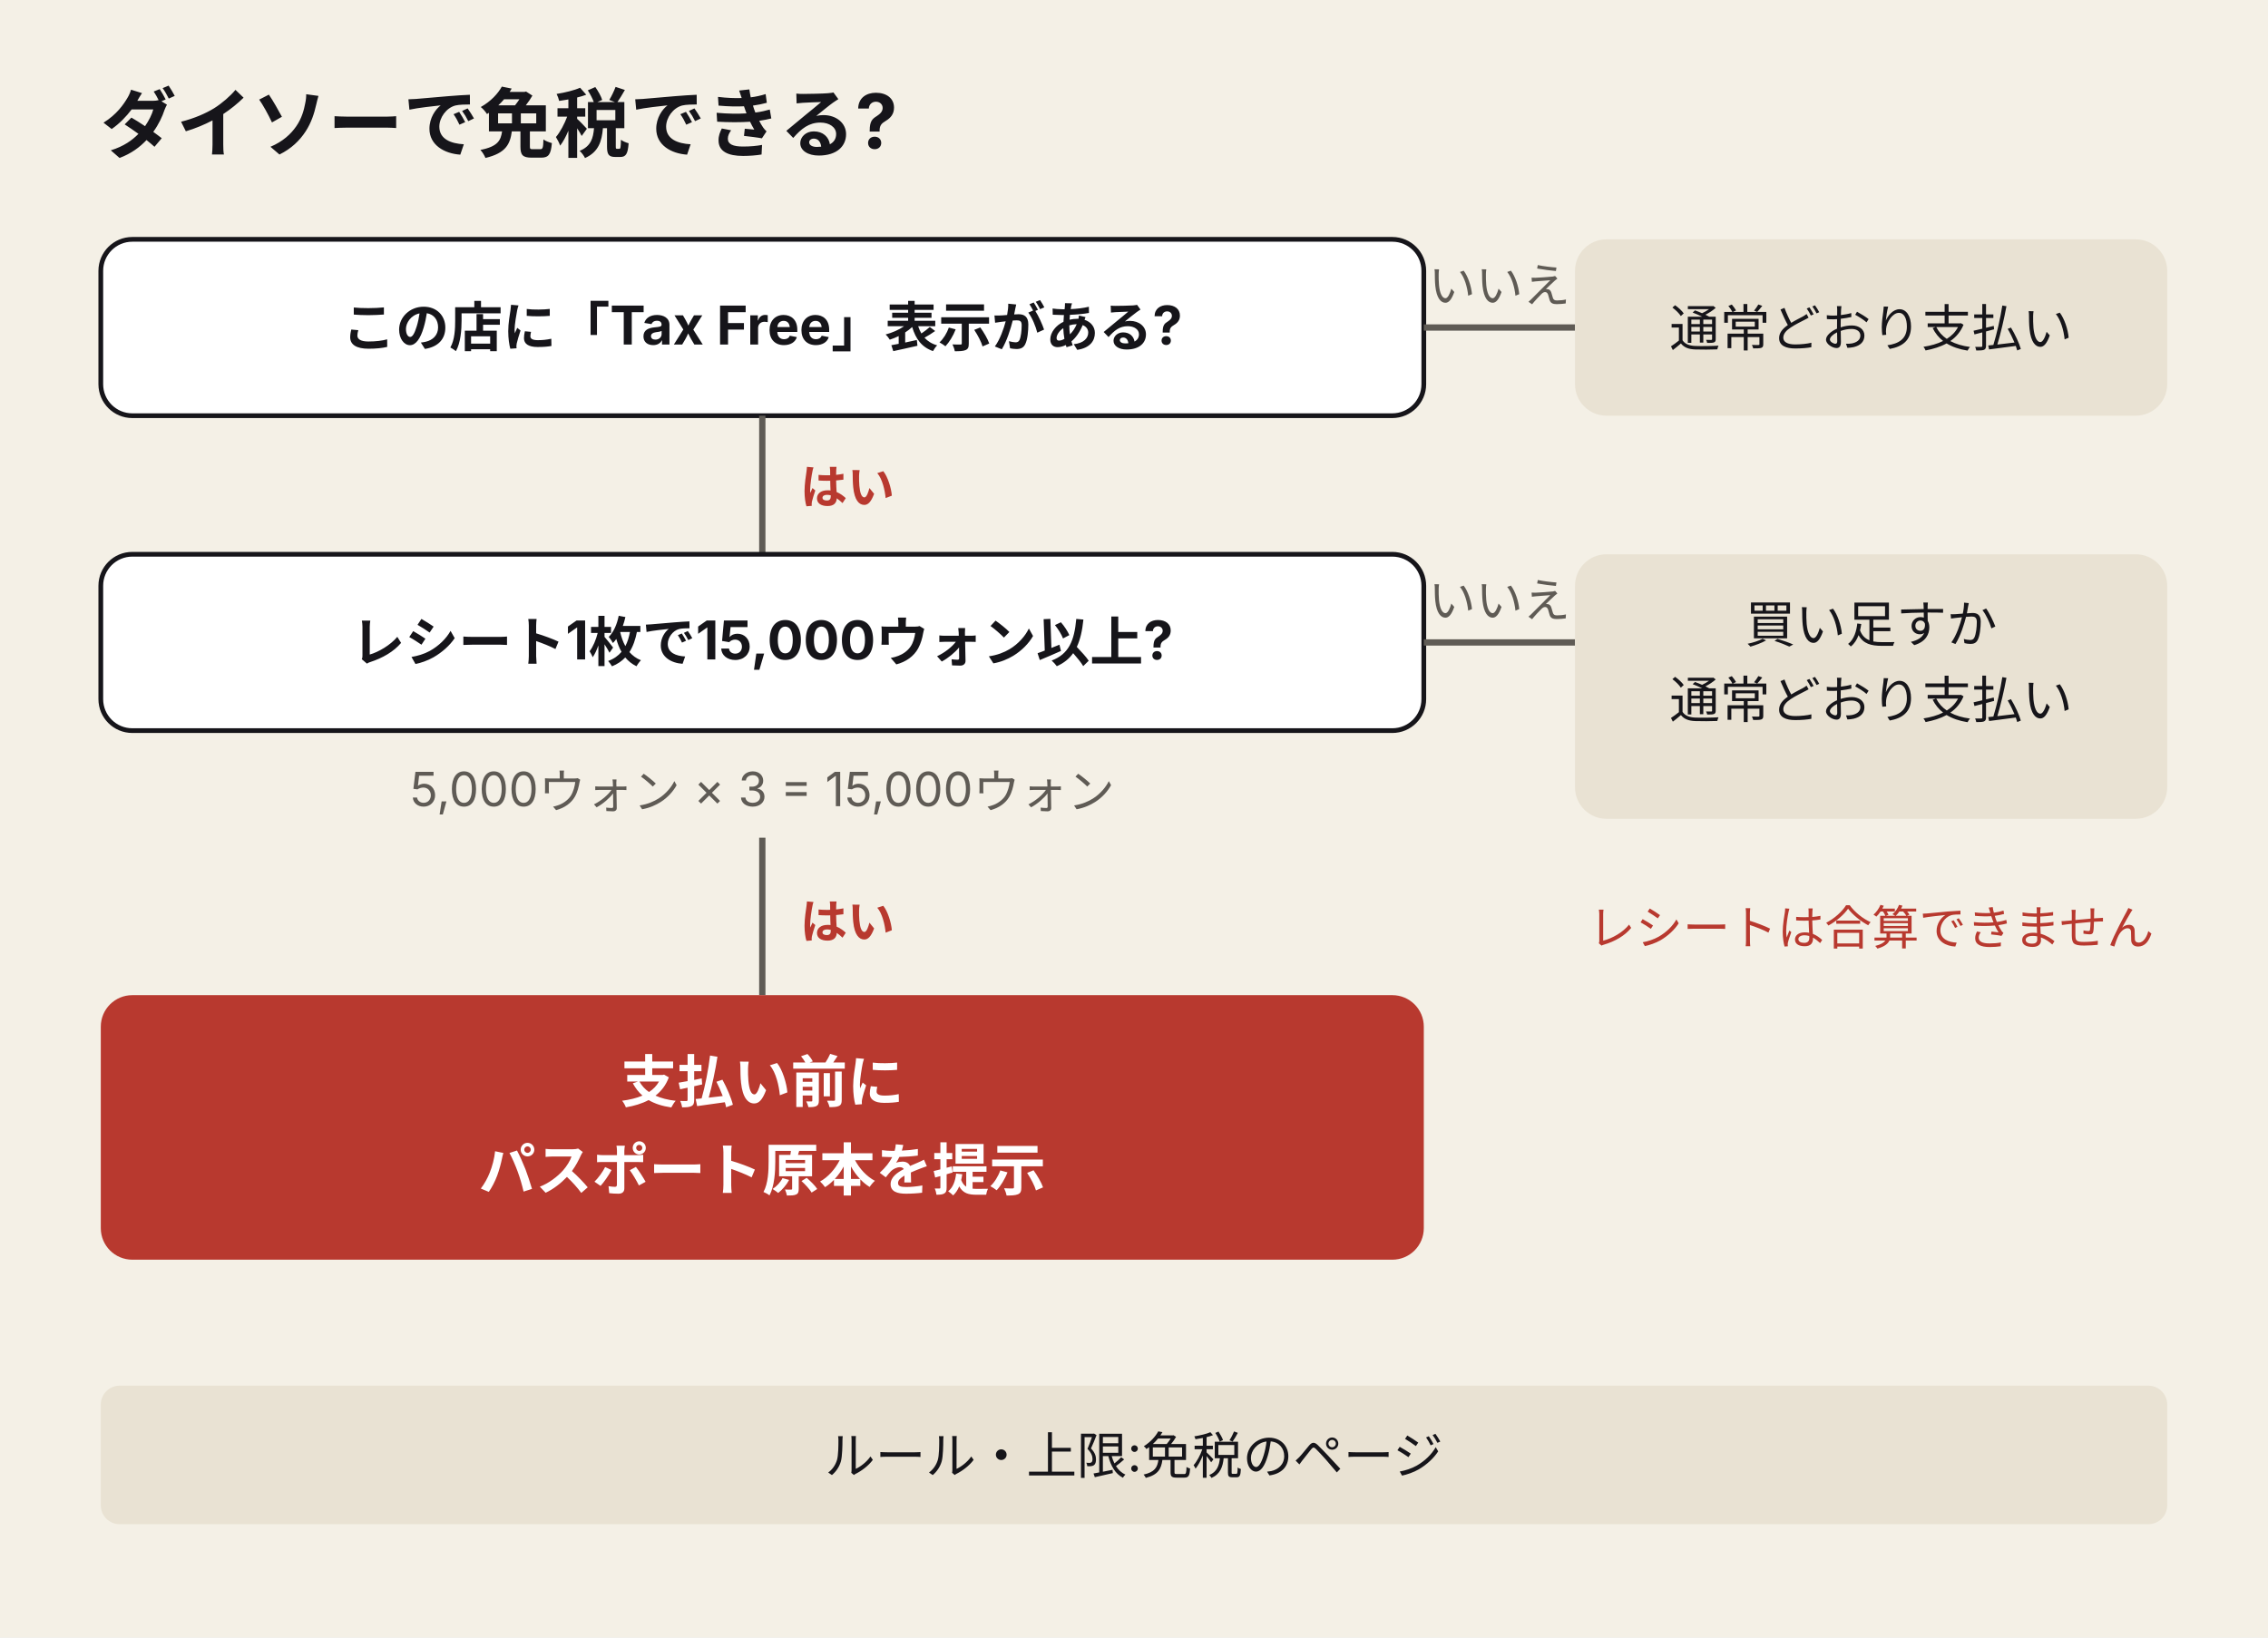
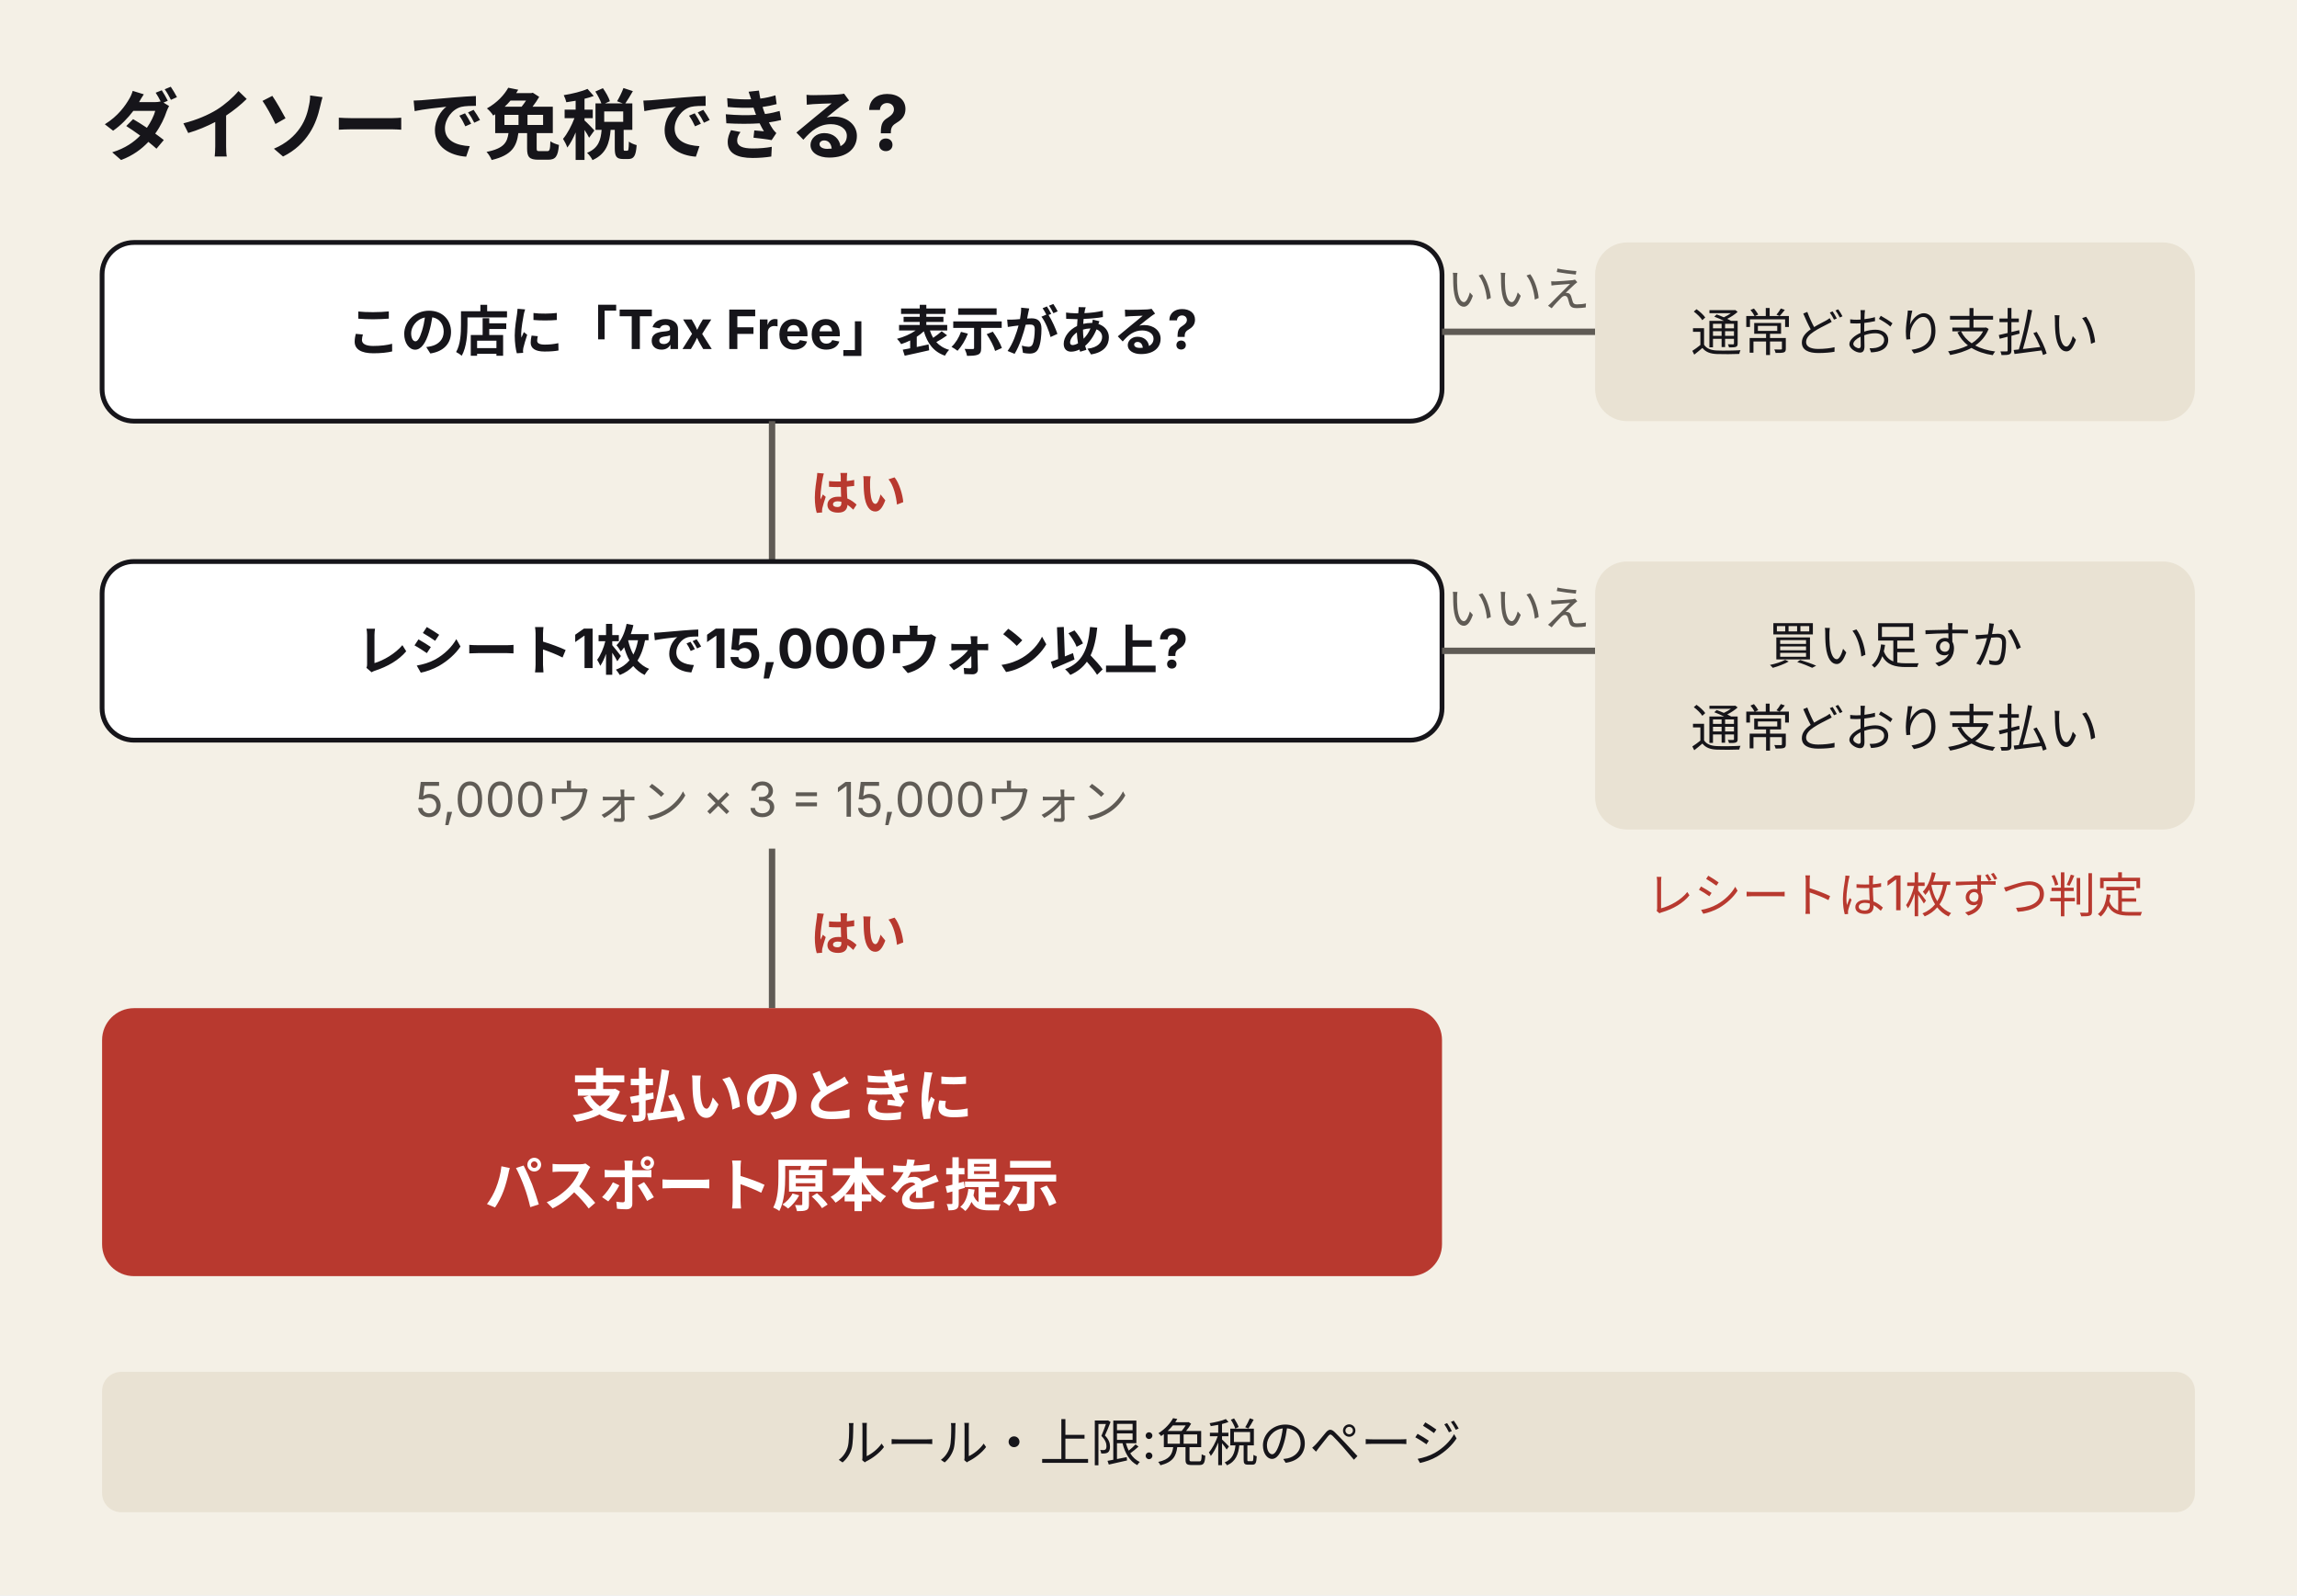
- <svg xmlns="http://www.w3.org/2000/svg" viewBox="0 0 720 520" role="img" aria-label="ダイソーで免税できる?" font-family="system-ui, -apple-system, &quot;Noto Sans KR&quot;, &quot;Noto Sans JP&quot;, &quot;Noto Sans TC&quot;, sans-serif">
-   <rect width="720" height="520" fill="#f4f0e6" />
+ <svg xmlns="http://www.w3.org/2000/svg" viewBox="0 0 720 500" role="img" aria-label="ダイソーで免税できる?" font-family="system-ui, -apple-system, &quot;Noto Sans KR&quot;, &quot;Noto Sans JP&quot;, &quot;Noto Sans TC&quot;, sans-serif">
+   <rect width="720" height="500" fill="#f4f0e6" />
  <text x="32" y="48" font-size="24" fill="#16151a" font-weight="bold" text-anchor="start">ダイソーで免税できる?</text>
  <rect x="32" y="76" width="420" height="56" rx="10" fill="#ffffff" stroke="#16151a" stroke-width="1.5" />
  <text x="242" y="110" font-size="17" fill="#16151a" font-weight="bold" text-anchor="middle">この店に「Tax Free」表示がある?</text>
  <line x1="452" y1="104" x2="500" y2="104" stroke="#5f5b55" stroke-width="2" />
  <text x="476" y="96" font-size="15" fill="#5f5b55" font-weight="normal" text-anchor="middle">いいえ</text>
  <rect x="500" y="76" width="188" height="56" rx="10" fill="#e9e2d3" />
  <text x="594" y="110" font-size="16" fill="#16151a" font-weight="normal" text-anchor="middle">通常どおり支払い</text>
  <line x1="242" y1="132" x2="242" y2="176" stroke="#5f5b55" stroke-width="2" />
  <text x="254" y="160" font-size="15" fill="#b8392f" font-weight="bold" text-anchor="start">はい</text>
  <rect x="32" y="176" width="420" height="56" rx="10" fill="#ffffff" stroke="#16151a" stroke-width="1.5" />
  <text x="242" y="210" font-size="17" fill="#16151a" font-weight="bold" text-anchor="middle">レシート1枚で15,000ウォン以上?</text>
  <text x="242" y="256" font-size="15" fill="#5f5b55" font-weight="normal" text-anchor="middle">5,000ウォン × 3 = 15,000ウォン</text>
  <line x1="452" y1="204" x2="500" y2="204" stroke="#5f5b55" stroke-width="2" />
  <text x="476" y="196" font-size="15" fill="#5f5b55" font-weight="normal" text-anchor="middle">いいえ</text>
  <rect x="500" y="176" width="188" height="84" rx="10" fill="#e9e2d3" />
-   <text x="594" y="204" font-size="16" fill="#16151a" font-weight="normal" text-anchor="middle">買い足すか</text>
-   <text x="594" y="228" font-size="16" fill="#16151a" font-weight="normal" text-anchor="middle">通常どおり支払い</text>
-   <text x="594" y="300" font-size="15" fill="#b8392f" font-weight="normal" text-anchor="middle">レシートは合算できません</text>
+   <text x="594" y="208" font-size="16" fill="#16151a" font-weight="normal" text-anchor="middle">買い足すか</text>
+   <text x="594" y="234" font-size="16" fill="#16151a" font-weight="normal" text-anchor="middle">通常どおり支払い</text>
+   <text x="594" y="286" font-size="15" fill="#b8392f" font-weight="normal" text-anchor="middle">レシートは1枚ずつ判定</text>
  <line x1="242" y1="266" x2="242" y2="316" stroke="#5f5b55" stroke-width="2" />
  <text x="254" y="298" font-size="15" fill="#b8392f" font-weight="bold" text-anchor="start">はい</text>
  <rect x="32" y="316" width="420" height="84" rx="10" fill="#b8392f" />
-   <text x="242" y="350" font-size="18" fill="#ffffff" font-weight="bold" text-anchor="middle">支払い前に</text>
+   <text x="242" y="350" font-size="18" fill="#ffffff" font-weight="bold" text-anchor="middle">支払いのときに</text>
  <text x="242" y="378" font-size="18" fill="#ffffff" font-weight="bold" text-anchor="middle">パスポート原本を提示</text>
-   <rect x="32" y="440" width="656" height="44" rx="6" fill="#e9e2d3" />
-   <text x="360" y="468" font-size="16" fill="#16151a" font-weight="normal" text-anchor="middle">ルール・上限:免税のページ</text>
+   <rect x="32" y="430" width="656" height="44" rx="6" fill="#e9e2d3" />
+   <text x="360" y="458" font-size="16" fill="#16151a" font-weight="normal" text-anchor="middle">ルール・上限:免税のページ</text>
</svg>
